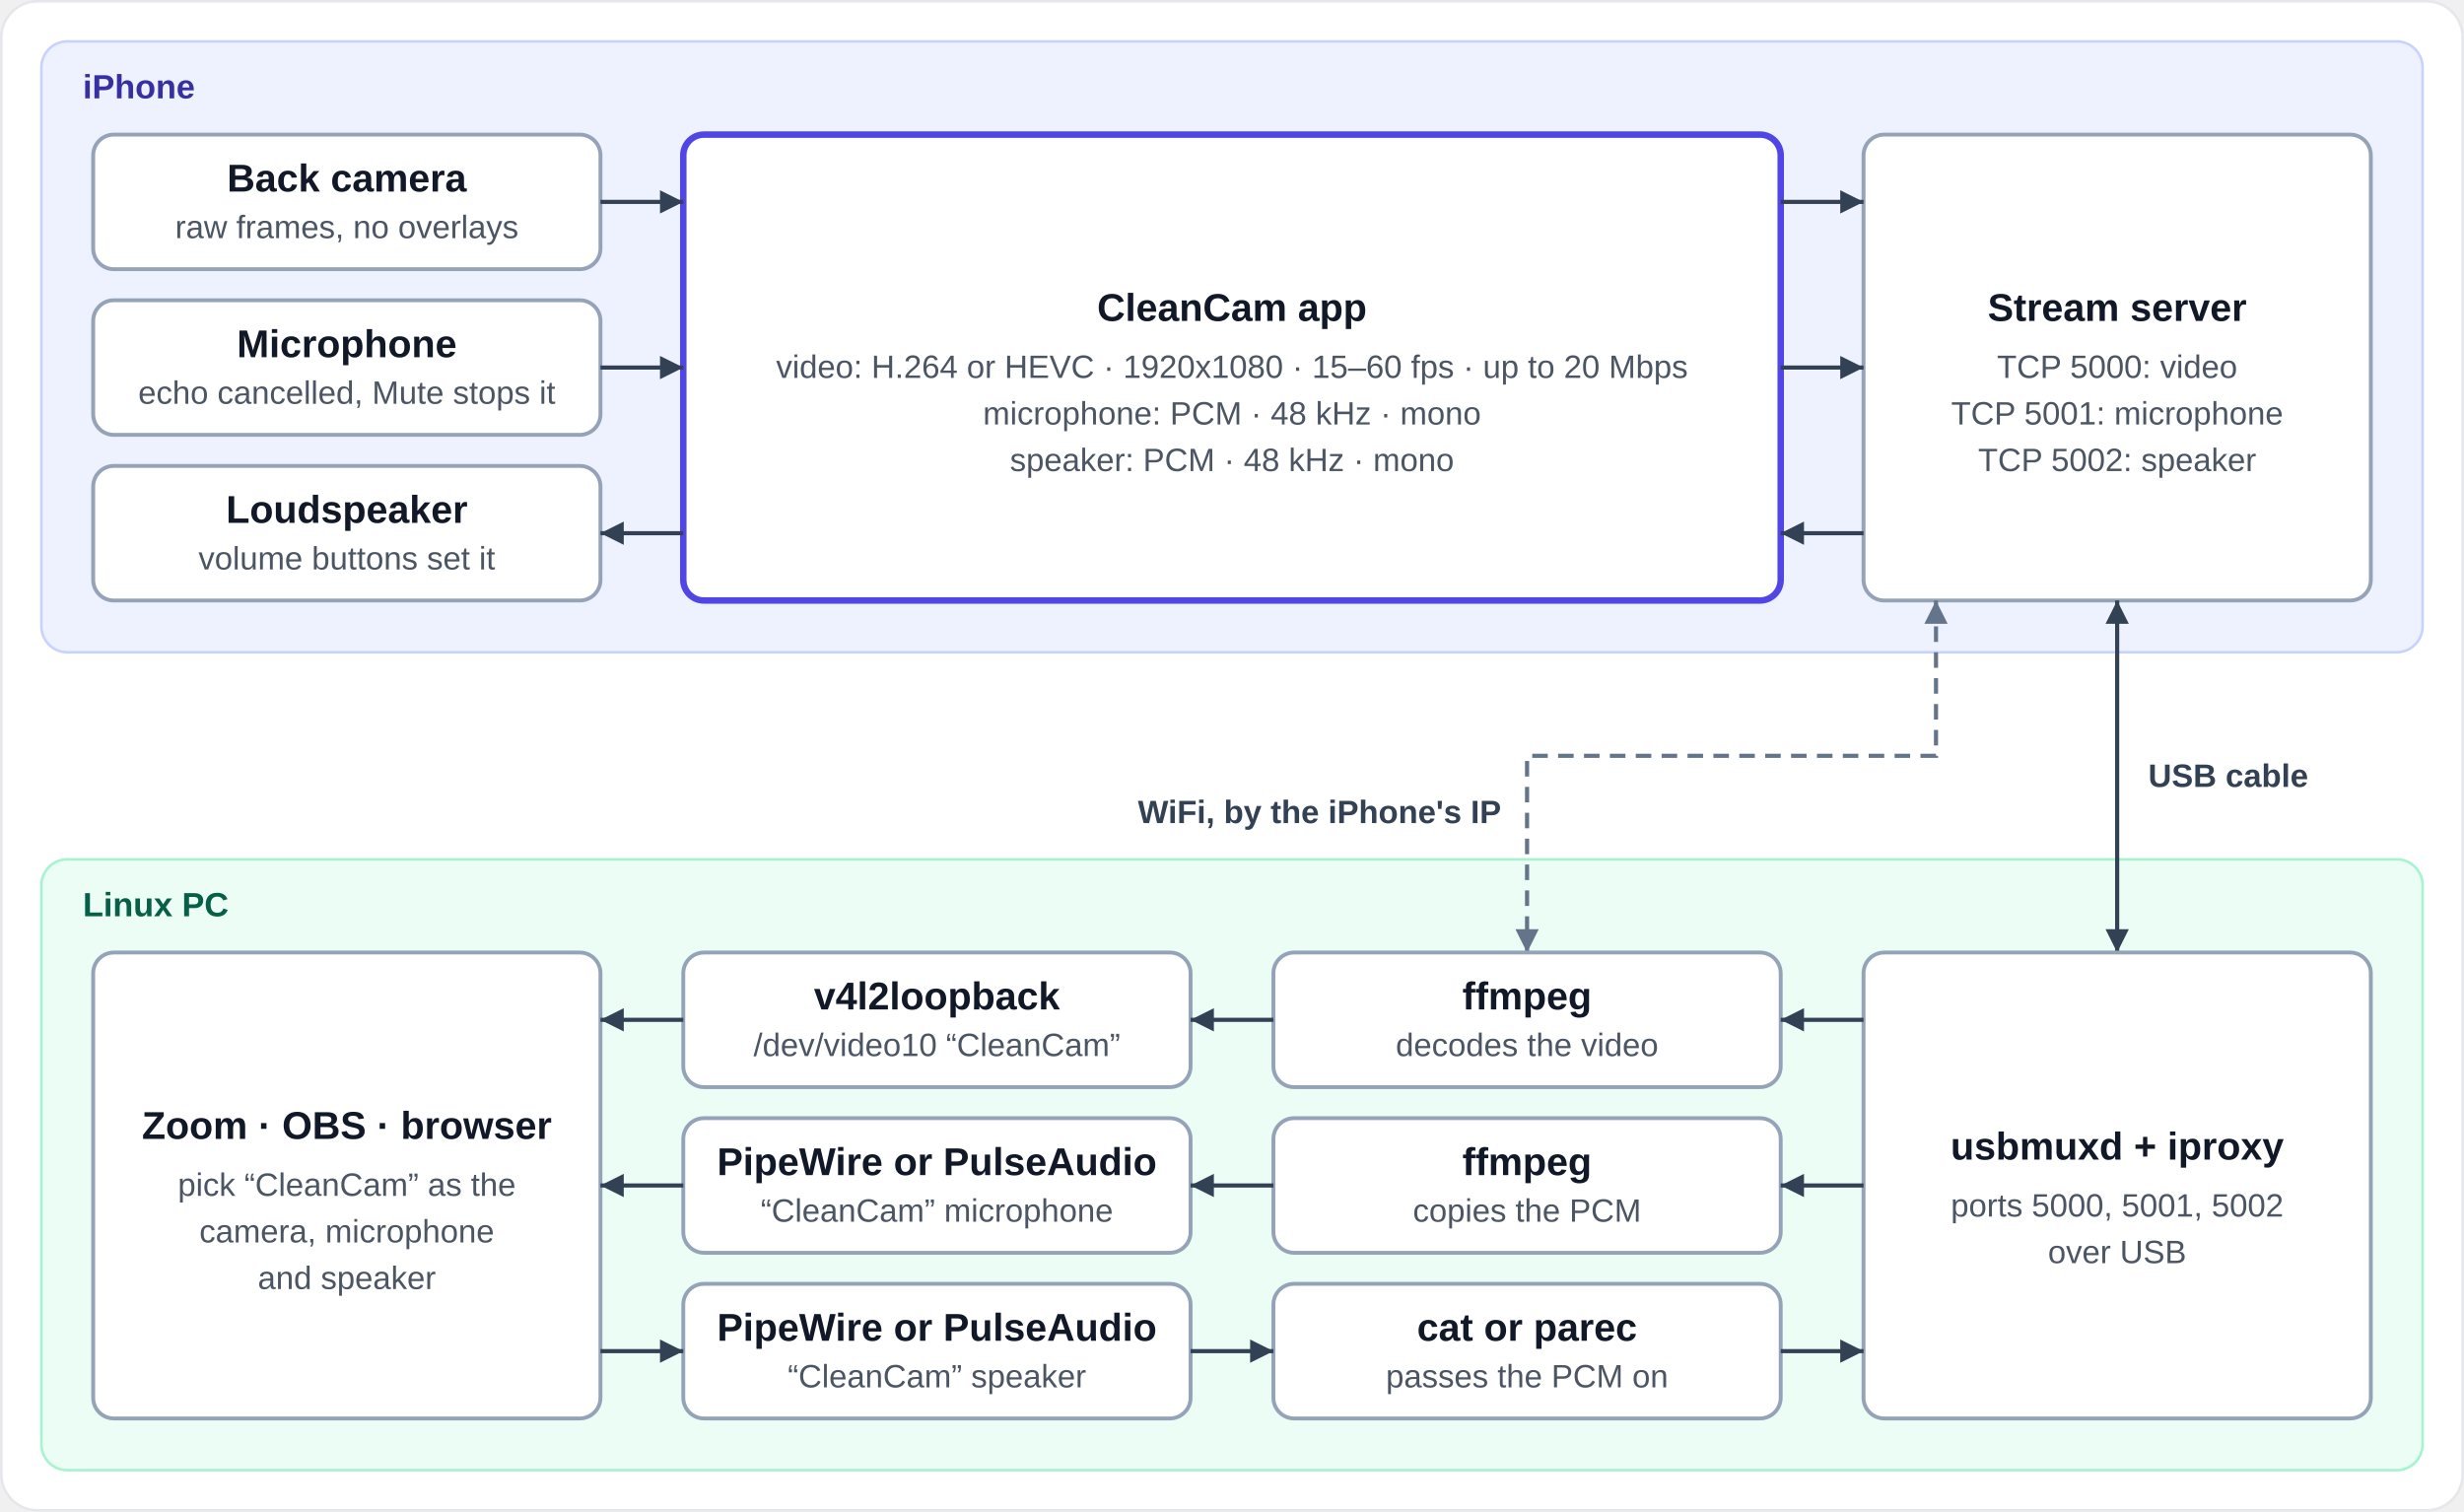
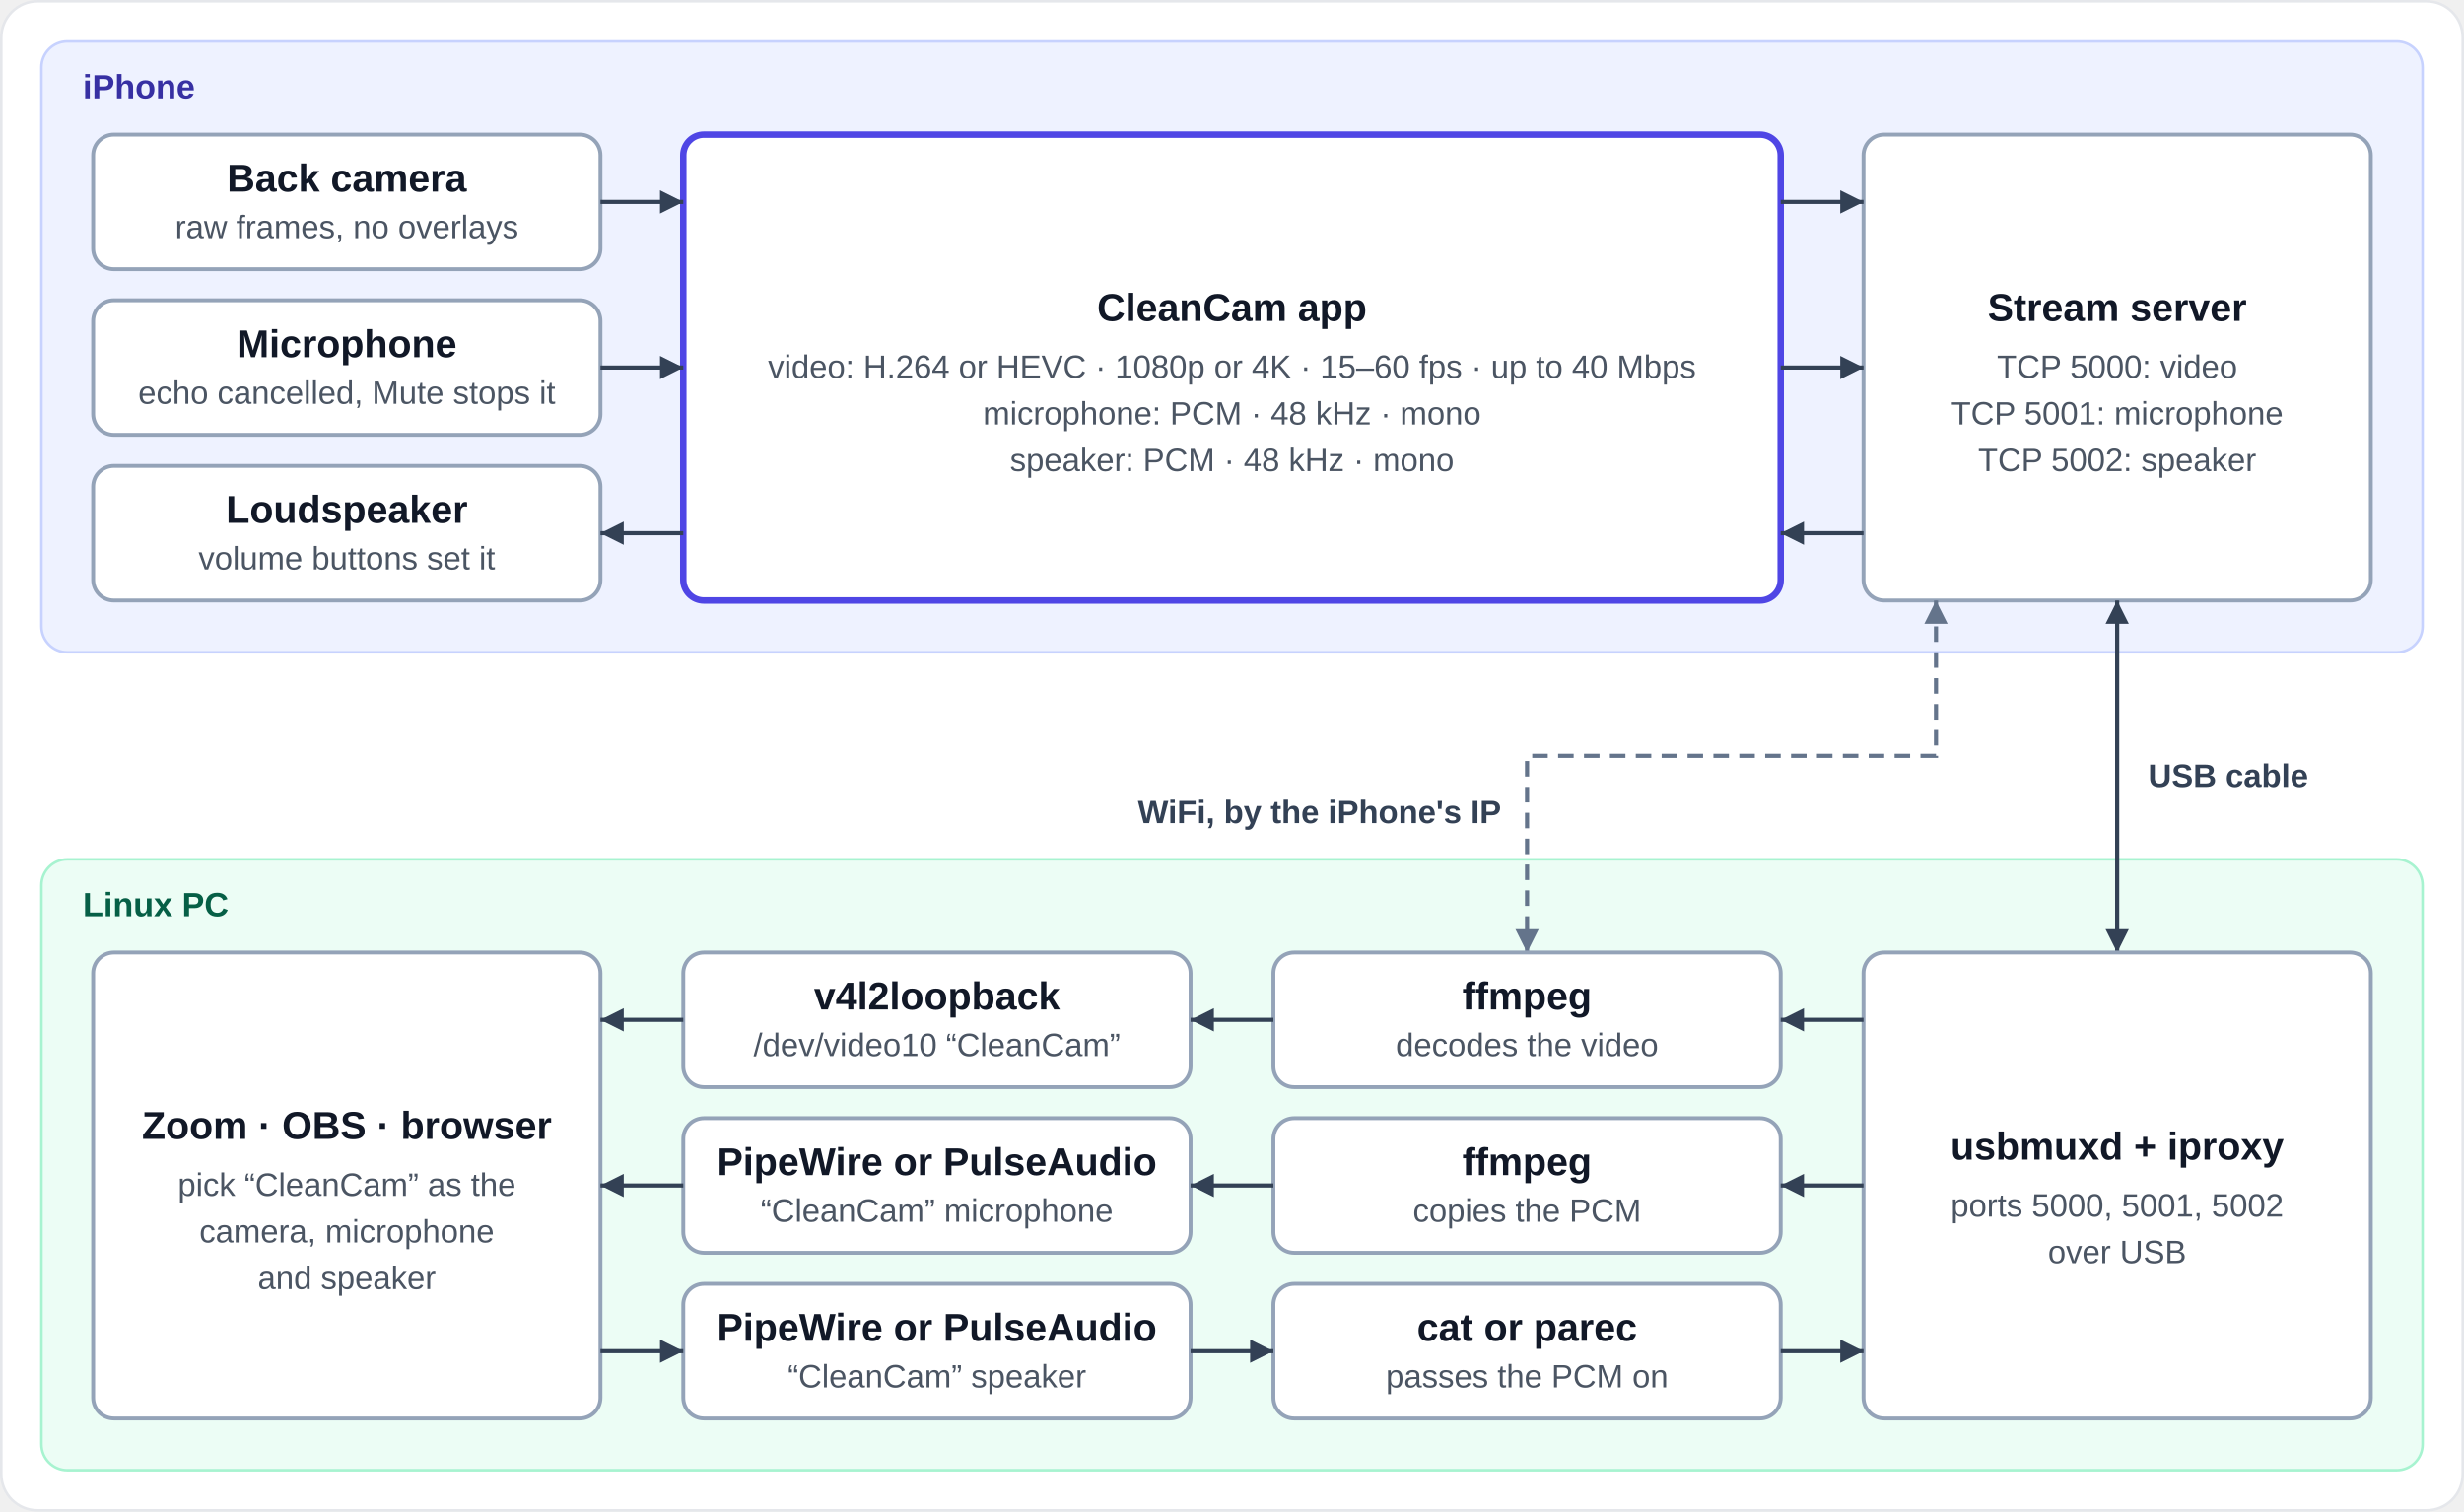
<svg xmlns="http://www.w3.org/2000/svg" width="952" height="584" viewBox="0 0 952 584">
  <style>
    text { font-family: 'Liberation Sans', Arial, Helvetica, sans-serif; }
    .bg { fill: #ffffff; stroke: #e5e7eb; }
    .lane-phone { fill: #eef2ff; stroke: #c7d2fe; }
    .lane-pc { fill: #ecfdf5; stroke: #a7f3d0; }
    .lane-label { font-size: 13px; font-weight: 700; }
    .phone { fill: #3730a3; }
    .pc { fill: #065f46; }
    .box { fill: #ffffff; stroke: #94a3b8; stroke-width: 1.5; }
    .key { stroke: #4f46e5; stroke-width: 2.5; }
    .title { font-size: 15px; font-weight: 700; fill: #111827; }
    .sub { font-size: 12.5px; fill: #4b5563; }
    .edge { fill: none; stroke: #334155; stroke-width: 1.6; }
    .alt { fill: none; stroke: #64748b; stroke-width: 1.6; stroke-dasharray: 6 4; }
    .label { font-size: 12.5px; font-weight: 700; fill: #334155; }
  </style>
  <defs>
    <marker id="arrow" viewBox="0 0 10 10" refX="10" refY="5" markerWidth="9" markerHeight="9" markerUnits="userSpaceOnUse" orient="auto">
      <path d="M0,0 L10,5 L0,10 z" fill="#334155" />
    </marker>
    <marker id="arrow-back" viewBox="0 0 10 10" refX="0" refY="5" markerWidth="9" markerHeight="9" markerUnits="userSpaceOnUse" orient="auto">
      <path d="M10,0 L0,5 L10,10 z" fill="#334155" />
    </marker>
    <marker id="arrow-alt" viewBox="0 0 10 10" refX="10" refY="5" markerWidth="9" markerHeight="9" markerUnits="userSpaceOnUse" orient="auto">
      <path d="M0,0 L10,5 L0,10 z" fill="#64748b" />
    </marker>
    <marker id="arrow-alt-back" viewBox="0 0 10 10" refX="0" refY="5" markerWidth="9" markerHeight="9" markerUnits="userSpaceOnUse" orient="auto">
      <path d="M10,0 L0,5 L10,10 z" fill="#64748b" />
    </marker>
  </defs>
  <rect class="bg" x="0.5" y="0.5" width="951" height="583" rx="14" />
  <rect class="lane-phone" x="16" y="16" width="920" height="236" rx="10" />
  <text class="lane-label phone" x="32" y="38">iPhone</text>
  <rect class="lane-pc" x="16" y="332" width="920" height="236" rx="10" />
  <text class="lane-label pc" x="32" y="354">Linux PC</text>
  <rect class="box" x="36" y="52" width="196" height="52" rx="8" />
  <text class="title" x="134" y="74" text-anchor="middle">Back camera</text>
  <text class="sub" x="134" y="92" text-anchor="middle">raw frames, no overlays</text>
  <rect class="box" x="36" y="116" width="196" height="52" rx="8" />
  <text class="title" x="134" y="138" text-anchor="middle">Microphone</text>
  <text class="sub" x="134" y="156" text-anchor="middle">echo cancelled, Mute stops it</text>
  <rect class="box" x="36" y="180" width="196" height="52" rx="8" />
  <text class="title" x="134" y="202" text-anchor="middle">Loudspeaker</text>
  <text class="sub" x="134" y="220" text-anchor="middle">volume buttons set it</text>
  <rect class="box key" x="264" y="52" width="424" height="180" rx="8" />
  <text class="title" x="476" y="124" text-anchor="middle">CleanCam app</text>
-   <text class="sub" x="476" y="146" text-anchor="middle">video: H.264 or HEVC · 1920x1080 · 15–60 fps · up to 20 Mbps</text>
+   <text class="sub" x="476" y="146" text-anchor="middle">video: H.264 or HEVC · 1080p or 4K · 15–60 fps · up to 40 Mbps</text>
  <text class="sub" x="476" y="164" text-anchor="middle">microphone: PCM · 48 kHz · mono</text>
  <text class="sub" x="476" y="182" text-anchor="middle">speaker: PCM · 48 kHz · mono</text>
  <rect class="box" x="720" y="52" width="196" height="180" rx="8" />
  <text class="title" x="818" y="124" text-anchor="middle">Stream server</text>
  <text class="sub" x="818" y="146" text-anchor="middle">TCP 5000: video</text>
  <text class="sub" x="818" y="164" text-anchor="middle">TCP 5001: microphone</text>
  <text class="sub" x="818" y="182" text-anchor="middle">TCP 5002: speaker</text>
  <path class="edge" d="M232,78 H264" marker-end="url(#arrow)" />
  <path class="edge" d="M232,142 H264" marker-end="url(#arrow)" />
  <path class="edge" d="M264,206 H232" marker-end="url(#arrow)" />
  <path class="edge" d="M688,78 H720" marker-end="url(#arrow)" />
  <path class="edge" d="M688,142 H720" marker-end="url(#arrow)" />
  <path class="edge" d="M720,206 H688" marker-end="url(#arrow)" />
  <path class="edge" d="M818,232 V368" marker-start="url(#arrow-back)" marker-end="url(#arrow)" />
  <text class="label" x="830" y="304">USB cable</text>
  <path class="alt" d="M748,232 V292 H590 V368" marker-start="url(#arrow-alt-back)" marker-end="url(#arrow-alt)" />
  <text class="label" x="580" y="318" text-anchor="end">WiFi, by the iPhone's IP</text>
  <rect class="box" x="720" y="368" width="196" height="180" rx="8" />
  <text class="title" x="818" y="448" text-anchor="middle">usbmuxd + iproxy</text>
  <text class="sub" x="818" y="470" text-anchor="middle">ports 5000, 5001, 5002</text>
  <text class="sub" x="818" y="488" text-anchor="middle">over USB</text>
  <rect class="box" x="492" y="368" width="196" height="52" rx="8" />
  <text class="title" x="590" y="390" text-anchor="middle">ffmpeg</text>
  <text class="sub" x="590" y="408" text-anchor="middle">decodes the video</text>
  <rect class="box" x="492" y="432" width="196" height="52" rx="8" />
  <text class="title" x="590" y="454" text-anchor="middle">ffmpeg</text>
  <text class="sub" x="590" y="472" text-anchor="middle">copies the PCM</text>
  <rect class="box" x="492" y="496" width="196" height="52" rx="8" />
  <text class="title" x="590" y="518" text-anchor="middle">cat or parec</text>
  <text class="sub" x="590" y="536" text-anchor="middle">passes the PCM on</text>
  <rect class="box" x="264" y="368" width="196" height="52" rx="8" />
  <text class="title" x="362" y="390" text-anchor="middle">v4l2loopback</text>
  <text class="sub" x="362" y="408" text-anchor="middle">/dev/video10 “CleanCam”</text>
  <rect class="box" x="264" y="432" width="196" height="52" rx="8" />
  <text class="title" x="362" y="454" text-anchor="middle">PipeWire or PulseAudio</text>
  <text class="sub" x="362" y="472" text-anchor="middle">“CleanCam” microphone</text>
  <rect class="box" x="264" y="496" width="196" height="52" rx="8" />
  <text class="title" x="362" y="518" text-anchor="middle">PipeWire or PulseAudio</text>
  <text class="sub" x="362" y="536" text-anchor="middle">“CleanCam” speaker</text>
  <rect class="box" x="36" y="368" width="196" height="180" rx="8" />
  <text class="title" x="134" y="440" text-anchor="middle">Zoom · OBS · browser</text>
  <text class="sub" x="134" y="462" text-anchor="middle">pick “CleanCam” as the</text>
  <text class="sub" x="134" y="480" text-anchor="middle">camera, microphone</text>
  <text class="sub" x="134" y="498" text-anchor="middle">and speaker</text>
  <path class="edge" d="M720,394 H688" marker-end="url(#arrow)" />
  <path class="edge" d="M720,458 H688" marker-end="url(#arrow)" />
  <path class="edge" d="M688,522 H720" marker-end="url(#arrow)" />
  <path class="edge" d="M492,394 H460" marker-end="url(#arrow)" />
  <path class="edge" d="M492,458 H460" marker-end="url(#arrow)" />
  <path class="edge" d="M460,522 H492" marker-end="url(#arrow)" />
  <path class="edge" d="M264,394 H232" marker-end="url(#arrow)" />
  <path class="edge" d="M264,458 H232" marker-end="url(#arrow)" />
  <path class="edge" d="M232,522 H264" marker-end="url(#arrow)" />
</svg>
